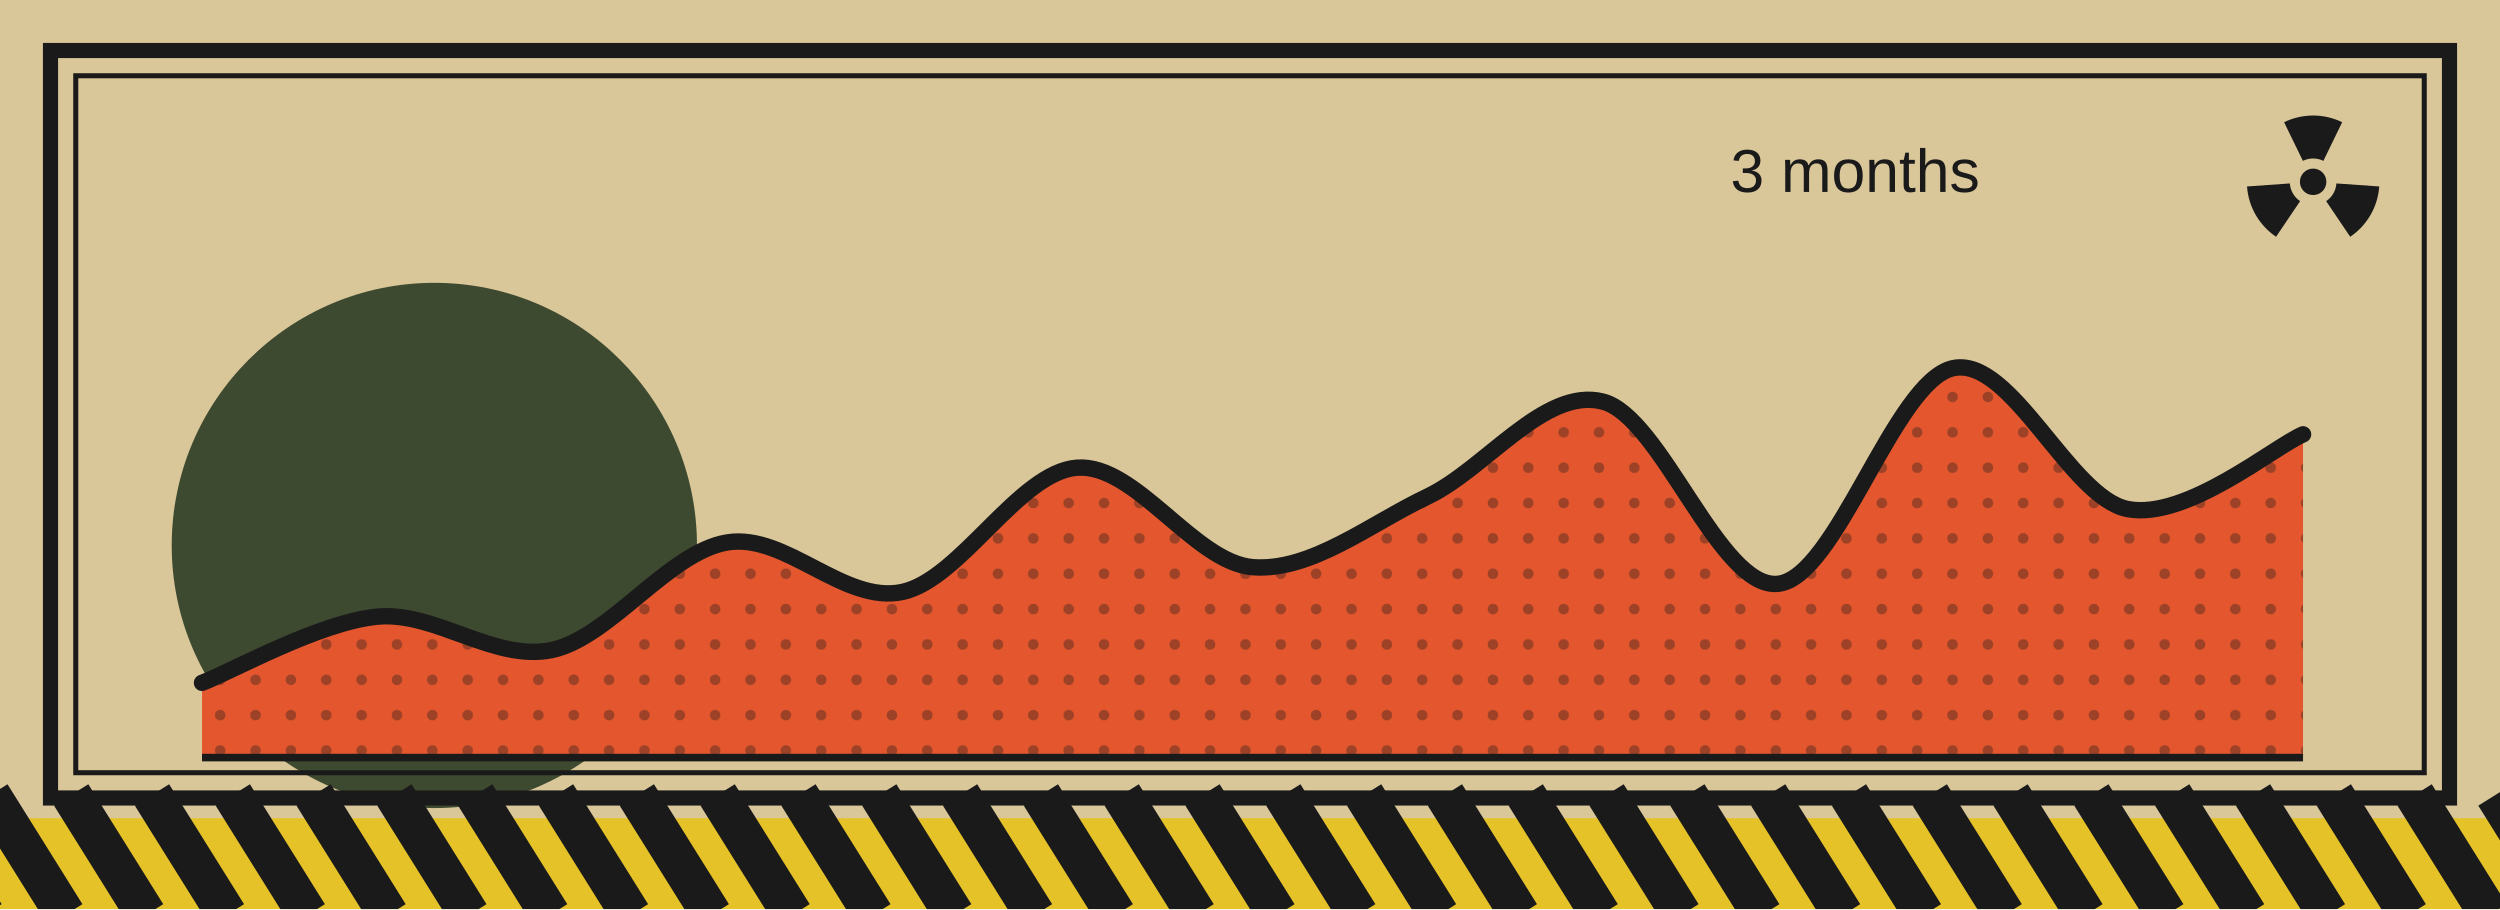
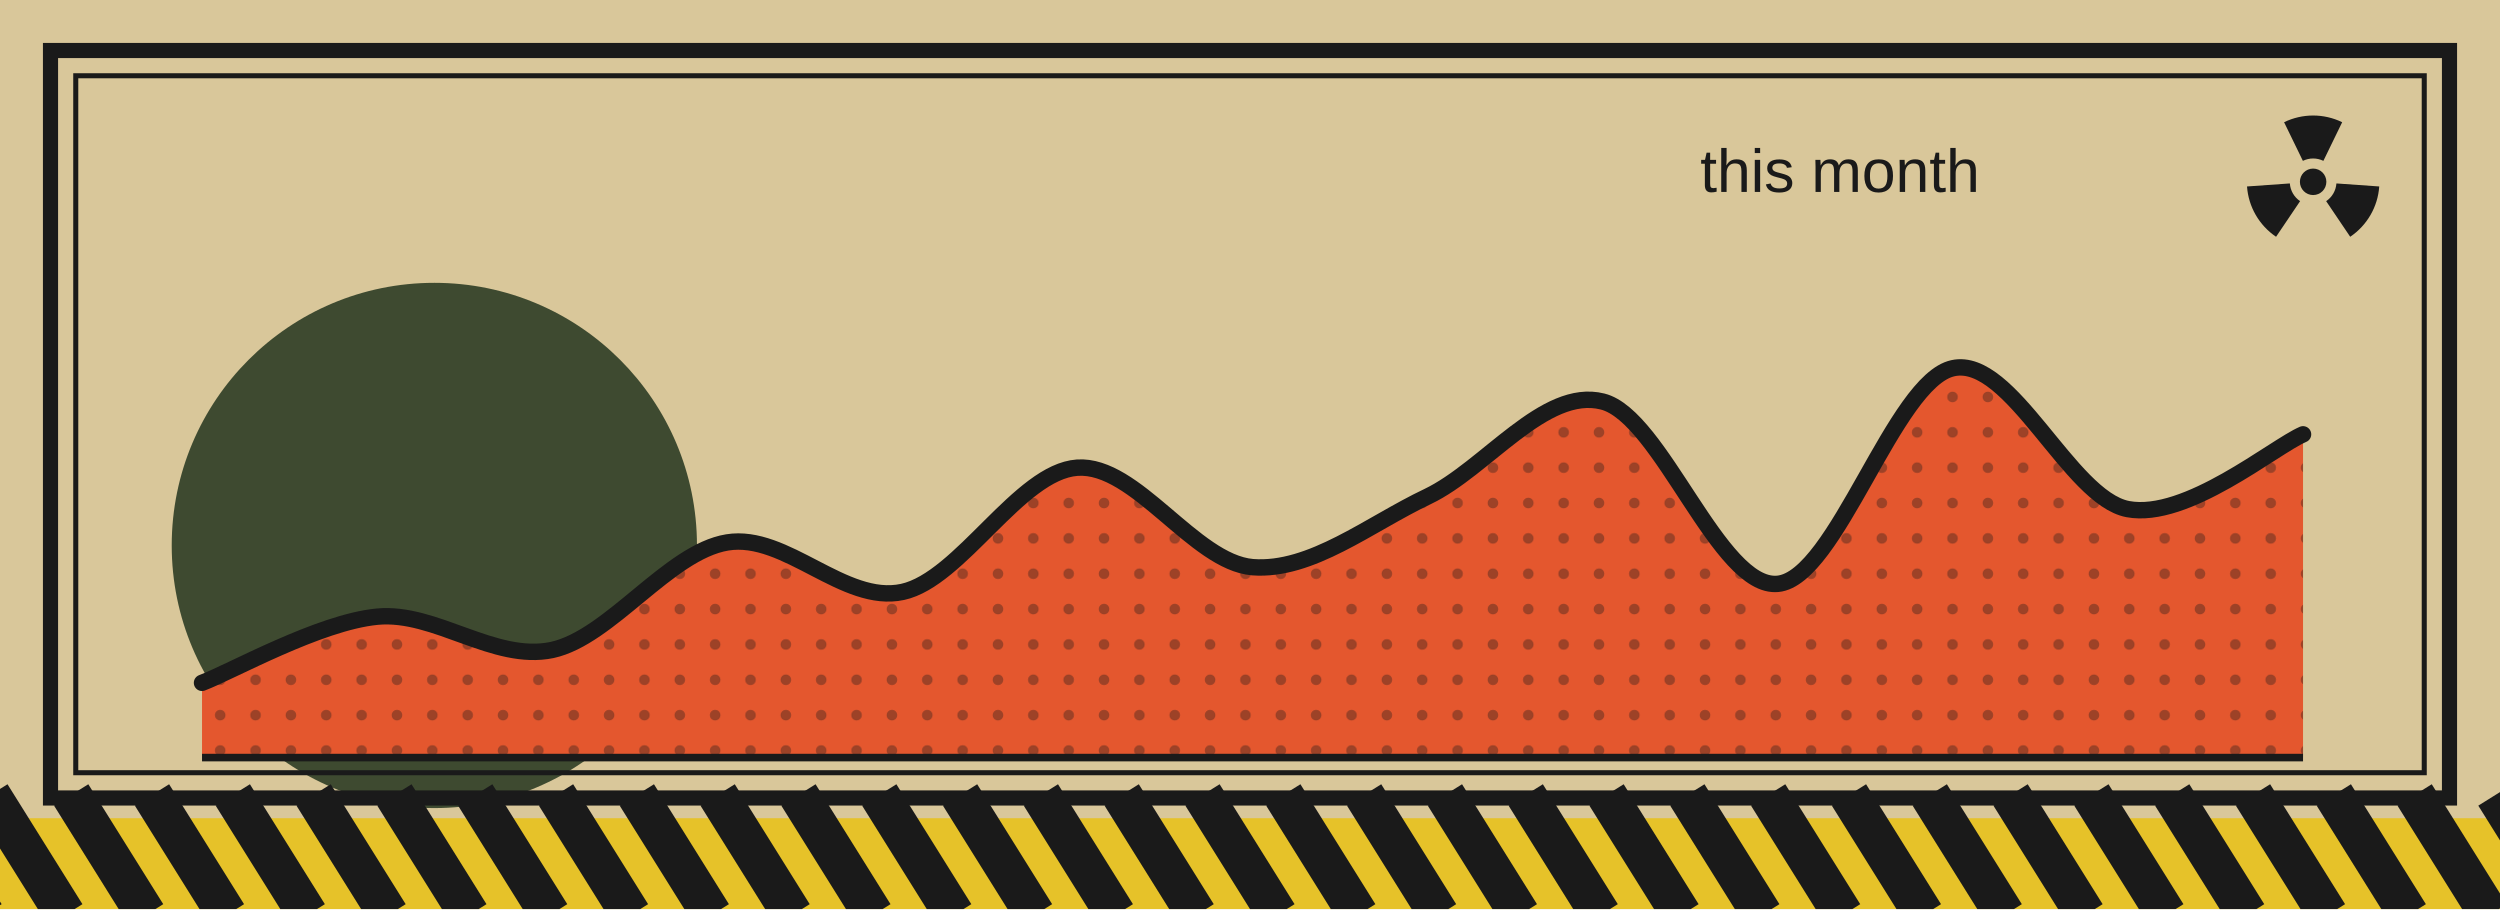
<svg xmlns="http://www.w3.org/2000/svg" width="495" height="180" viewBox="0 0 495 180" role="img" aria-labelledby="t d">
  <defs>
    <clipPath id="clip">
      <rect width="495" height="180" rx="0" />
    </clipPath>
    <clipPath id="area">
      <path d="M 40.0 135.2 C 45.8 133.0 63.2 123.2 74.7 122.1 C 86.2 121.0 97.8 131.1 109.3 128.7 C 120.8 126.2 132.4 109.3 144.0 107.4 C 155.6 105.5 167.1 119.7 178.7 117.2 C 190.2 114.7 201.8 93.4 213.3 92.6 C 224.9 91.8 236.4 111.3 248.0 112.3 C 259.6 113.2 271.1 103.8 282.7 98.3 C 294.2 92.8 305.8 76.6 317.3 79.5 C 328.9 82.4 340.4 116.7 352.0 115.6 C 363.6 114.5 375.1 75.4 386.7 72.9 C 398.2 70.4 409.8 98.6 421.3 100.8 C 432.9 103.0 450.2 88.5 456.0 86.0 L 456.0 150 L 40.0 150 Z" />
    </clipPath>
    <pattern id="halftone" width="7" height="7" patternUnits="userSpaceOnUse">
      <circle cx="1.6" cy="1.6" r="1.05" fill="#1a1a1a" opacity="0.35" />
    </pattern>
  </defs>
  <g clip-path="url(#clip)">
    <rect width="495" height="180" fill="#d9c79a" />
    <circle cx="86" cy="108" r="52" fill="#3e4a30" />
    <path d="M 40.0 135.2 C 45.8 133.0 63.2 123.2 74.7 122.1 C 86.2 121.0 97.8 131.1 109.3 128.7 C 120.8 126.2 132.4 109.3 144.0 107.4 C 155.6 105.5 167.1 119.7 178.7 117.2 C 190.2 114.7 201.8 93.4 213.3 92.6 C 224.9 91.8 236.4 111.3 248.0 112.3 C 259.6 113.2 271.1 103.8 282.7 98.3 C 294.2 92.8 305.8 76.6 317.3 79.5 C 328.9 82.4 340.4 116.7 352.0 115.6 C 363.6 114.5 375.1 75.4 386.7 72.9 C 398.2 70.4 409.8 98.6 421.3 100.8 C 432.9 103.0 450.2 88.5 456.0 86.0 L 456.0 150 L 40.0 150 Z" fill="#e4572e" />
    <rect width="495" height="180" fill="url(#halftone)" clip-path="url(#area)" />
    <path d="M 40.0 135.2 C 45.8 133.0 63.2 123.2 74.7 122.1 C 86.2 121.0 97.8 131.1 109.3 128.7 C 120.8 126.2 132.4 109.3 144.0 107.4 C 155.6 105.5 167.1 119.7 178.7 117.2 C 190.2 114.7 201.8 93.4 213.3 92.6 C 224.9 91.8 236.4 111.3 248.0 112.3 C 259.6 113.2 271.1 103.8 282.7 98.3 C 294.2 92.8 305.8 76.6 317.3 79.5 C 328.9 82.4 340.4 116.7 352.0 115.6 C 363.6 114.5 375.1 75.4 386.7 72.9 C 398.2 70.4 409.8 98.6 421.3 100.8 C 432.9 103.0 450.2 88.5 456.0 86.0" fill="none" stroke="#1a1a1a" stroke-width="3.25" stroke-linejoin="round" stroke-linecap="round" />
    <line x1="40" y1="150" x2="456" y2="150" stroke="#1a1a1a" stroke-width="1.5" />
    <g fill="#1a1a1a">
      <path d="M 452.25 24.20 A 13.12 13.12 0 0 1 463.75 24.20 L 460.03 31.85 A 4.62 4.62 0 0 0 455.97 31.85 Z" />
      <path d="M 471.09 36.92 A 13.12 13.12 0 0 1 465.34 46.88 L 460.58 39.83 A 4.62 4.62 0 0 0 462.61 36.32 Z" />
      <path d="M 450.66 46.88 A 13.12 13.12 0 0 1 444.91 36.92 L 453.39 36.32 A 4.62 4.62 0 0 0 455.42 39.83 Z" />
      <circle cx="458" cy="36" r="2.62" fill="#1a1a1a" />
    </g>
    <rect x="10" y="10" width="475" height="148" fill="none" stroke="#1a1a1a" stroke-width="3" />
    <rect x="15" y="15" width="465" height="138" fill="none" stroke="#1a1a1a" stroke-width="1" />
    <rect x="0" y="162" width="495" height="18" fill="#e6c229" />
    <rect x="-32" y="158" width="8" height="28" fill="#1a1a1a" transform="rotate(-32 -32 168)" />
    <rect x="-16" y="158" width="8" height="28" fill="#1a1a1a" transform="rotate(-32 -16 168)" />
    <rect x="0" y="158" width="8" height="28" fill="#1a1a1a" transform="rotate(-32 0 168)" />
    <rect x="16" y="158" width="8" height="28" fill="#1a1a1a" transform="rotate(-32 16 168)" />
    <rect x="32" y="158" width="8" height="28" fill="#1a1a1a" transform="rotate(-32 32 168)" />
    <rect x="48" y="158" width="8" height="28" fill="#1a1a1a" transform="rotate(-32 48 168)" />
    <rect x="64" y="158" width="8" height="28" fill="#1a1a1a" transform="rotate(-32 64 168)" />
    <rect x="80" y="158" width="8" height="28" fill="#1a1a1a" transform="rotate(-32 80 168)" />
    <rect x="96" y="158" width="8" height="28" fill="#1a1a1a" transform="rotate(-32 96 168)" />
    <rect x="112" y="158" width="8" height="28" fill="#1a1a1a" transform="rotate(-32 112 168)" />
    <rect x="128" y="158" width="8" height="28" fill="#1a1a1a" transform="rotate(-32 128 168)" />
    <rect x="144" y="158" width="8" height="28" fill="#1a1a1a" transform="rotate(-32 144 168)" />
    <rect x="160" y="158" width="8" height="28" fill="#1a1a1a" transform="rotate(-32 160 168)" />
    <rect x="176" y="158" width="8" height="28" fill="#1a1a1a" transform="rotate(-32 176 168)" />
    <rect x="192" y="158" width="8" height="28" fill="#1a1a1a" transform="rotate(-32 192 168)" />
    <rect x="208" y="158" width="8" height="28" fill="#1a1a1a" transform="rotate(-32 208 168)" />
    <rect x="224" y="158" width="8" height="28" fill="#1a1a1a" transform="rotate(-32 224 168)" />
    <rect x="240" y="158" width="8" height="28" fill="#1a1a1a" transform="rotate(-32 240 168)" />
    <rect x="256" y="158" width="8" height="28" fill="#1a1a1a" transform="rotate(-32 256 168)" />
    <rect x="272" y="158" width="8" height="28" fill="#1a1a1a" transform="rotate(-32 272 168)" />
    <rect x="288" y="158" width="8" height="28" fill="#1a1a1a" transform="rotate(-32 288 168)" />
    <rect x="304" y="158" width="8" height="28" fill="#1a1a1a" transform="rotate(-32 304 168)" />
    <rect x="320" y="158" width="8" height="28" fill="#1a1a1a" transform="rotate(-32 320 168)" />
    <rect x="336" y="158" width="8" height="28" fill="#1a1a1a" transform="rotate(-32 336 168)" />
    <rect x="352" y="158" width="8" height="28" fill="#1a1a1a" transform="rotate(-32 352 168)" />
    <rect x="368" y="158" width="8" height="28" fill="#1a1a1a" transform="rotate(-32 368 168)" />
    <rect x="384" y="158" width="8" height="28" fill="#1a1a1a" transform="rotate(-32 384 168)" />
    <rect x="400" y="158" width="8" height="28" fill="#1a1a1a" transform="rotate(-32 400 168)" />
    <rect x="416" y="158" width="8" height="28" fill="#1a1a1a" transform="rotate(-32 416 168)" />
    <rect x="432" y="158" width="8" height="28" fill="#1a1a1a" transform="rotate(-32 432 168)" />
    <rect x="448" y="158" width="8" height="28" fill="#1a1a1a" transform="rotate(-32 448 168)" />
    <rect x="464" y="158" width="8" height="28" fill="#1a1a1a" transform="rotate(-32 464 168)" />
    <rect x="480" y="158" width="8" height="28" fill="#1a1a1a" transform="rotate(-32 480 168)" />
    <rect x="496" y="158" width="8" height="28" fill="#1a1a1a" transform="rotate(-32 496 168)" />
    <rect x="512" y="158" width="8" height="28" fill="#1a1a1a" transform="rotate(-32 512 168)" />
    <rect x="528" y="158" width="8" height="28" fill="#1a1a1a" transform="rotate(-32 528 168)" />
    <rect x="544" y="158" width="8" height="28" fill="#1a1a1a" transform="rotate(-32 544 168)" />
    <rect x="560" y="158" width="8" height="28" fill="#1a1a1a" transform="rotate(-32 560 168)" />
    <rect x="576" y="158" width="8" height="28" fill="#1a1a1a" transform="rotate(-32 576 168)" />
    <rect x="592" y="158" width="8" height="28" fill="#1a1a1a" transform="rotate(-32 592 168)" />
    <rect x="608" y="158" width="8" height="28" fill="#1a1a1a" transform="rotate(-32 608 168)" />
    <rect x="624" y="158" width="8" height="28" fill="#1a1a1a" transform="rotate(-32 624 168)" />
-     <text x="392" y="38" fill="#1a1a1a" font-family="Arial, Helvetica, sans-serif" font-size="12" text-anchor="end">3 months</text>
+     <text x="392" y="38" fill="#1a1a1a" font-family="Arial, Helvetica, sans-serif" font-size="12" text-anchor="end">this month</text>
  </g>
</svg>
